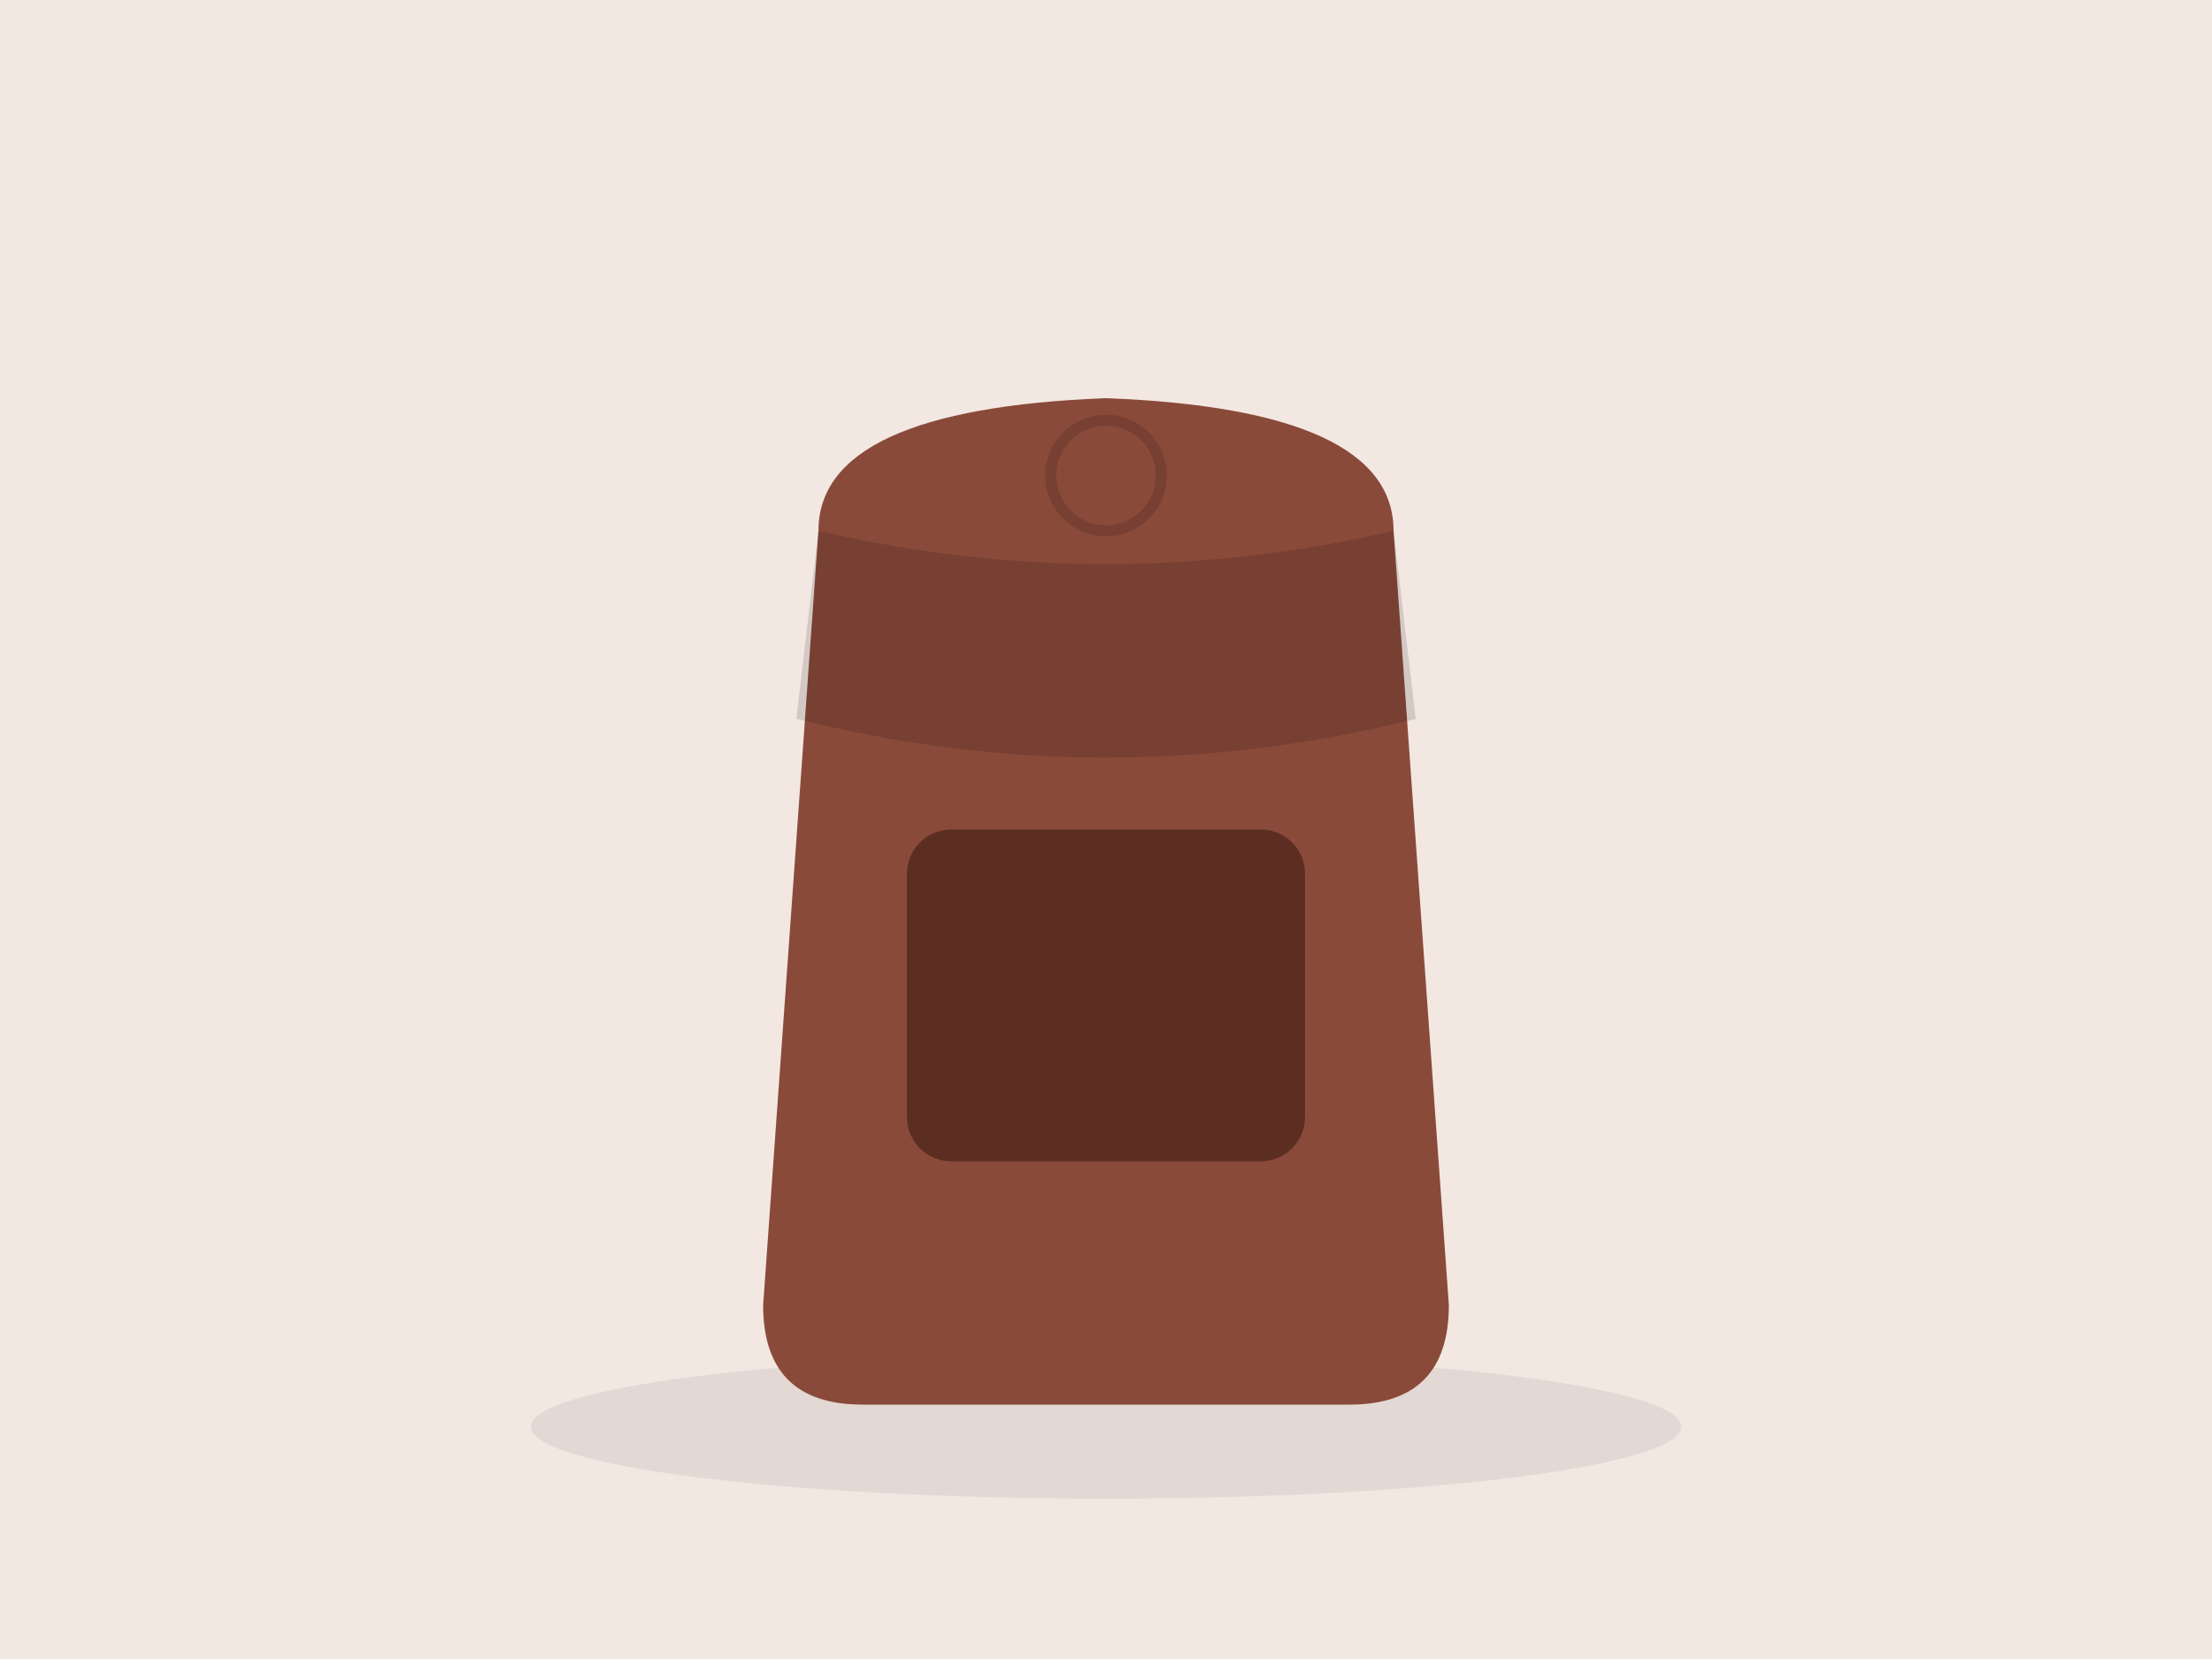
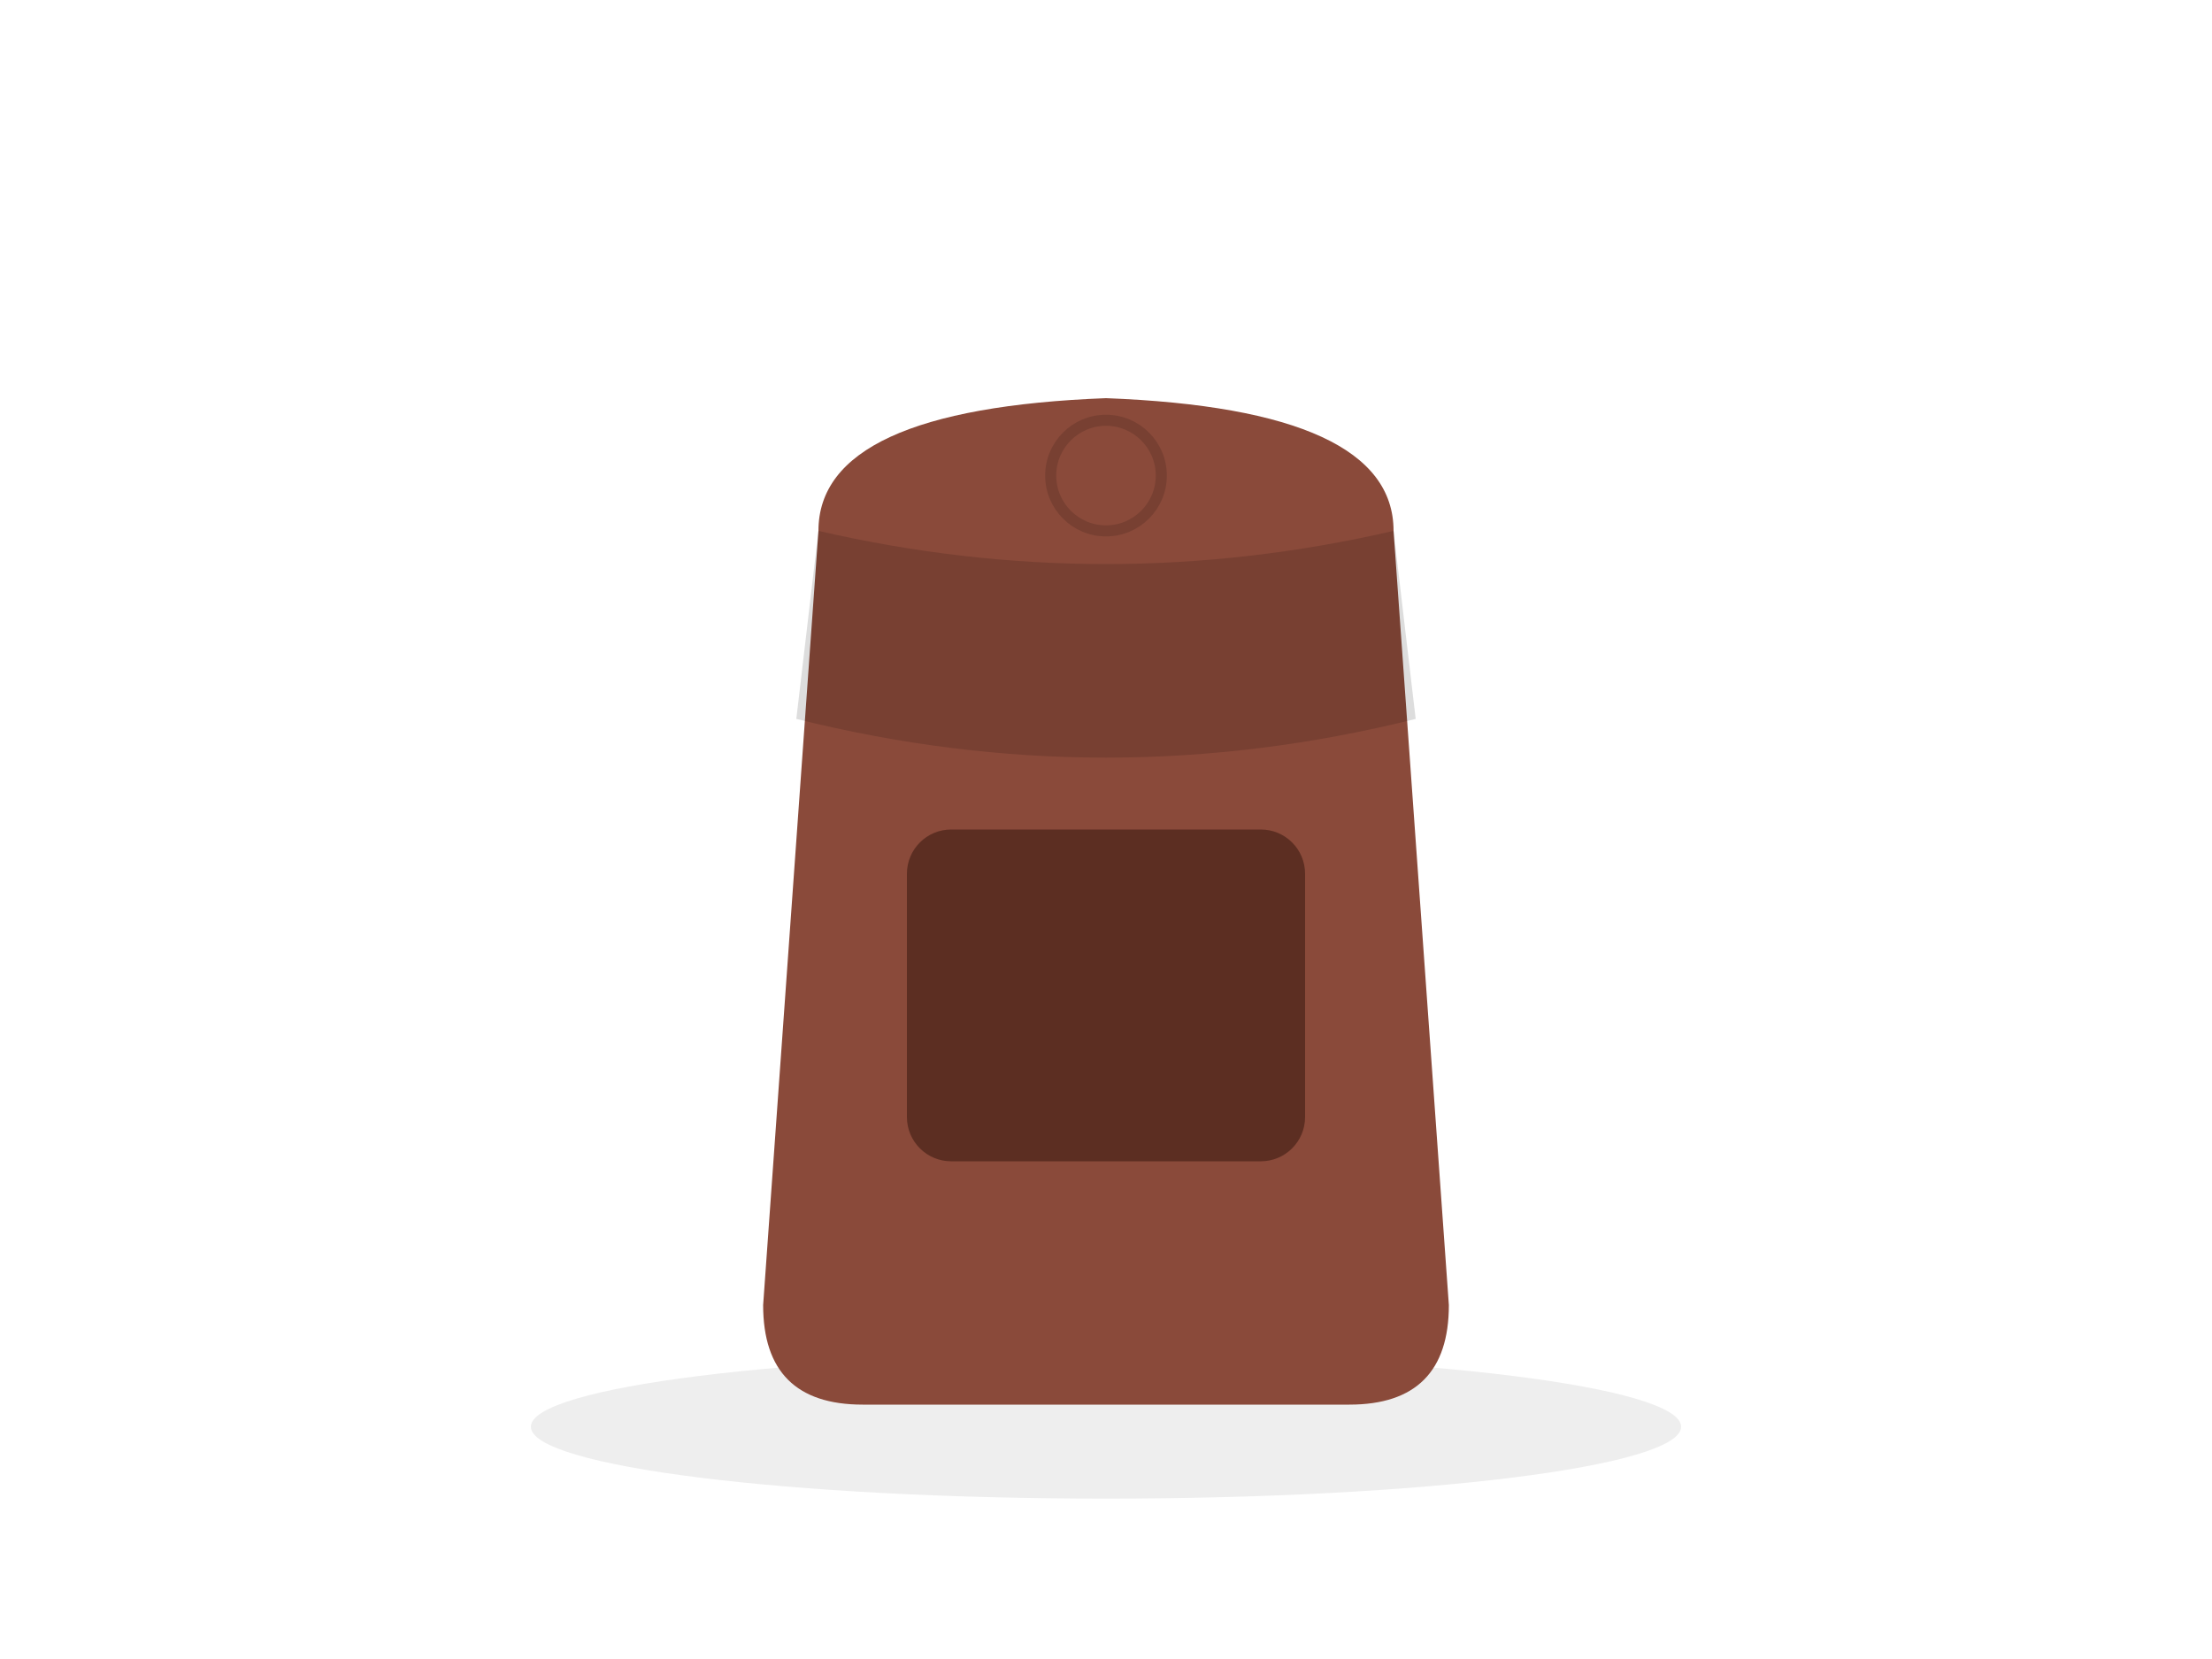
<svg xmlns="http://www.w3.org/2000/svg" viewBox="0 0 400 300" width="400" height="300">
-   <rect width="400" height="300" fill="#f3e7e2" />
  <ellipse cx="200" cy="258" rx="104" ry="13" fill="#000" opacity="0.07" />
  <path d="M148 96 Q148 74 200 72 Q252 74 252 96 L262 236 Q262 254 244 254 L156 254 Q138 254 138 236 Z" fill="#8a4a3a" />
  <path d="M148 96 Q200 108 252 96 L256 130 Q200 144 144 130 Z" fill="#00000022" />
  <rect x="164" y="150" width="72" height="60" rx="8" fill="#5c2e22" />
  <circle cx="200" cy="86" r="10" fill="#8a4a3a" stroke="#00000022" stroke-width="2" />
</svg>
